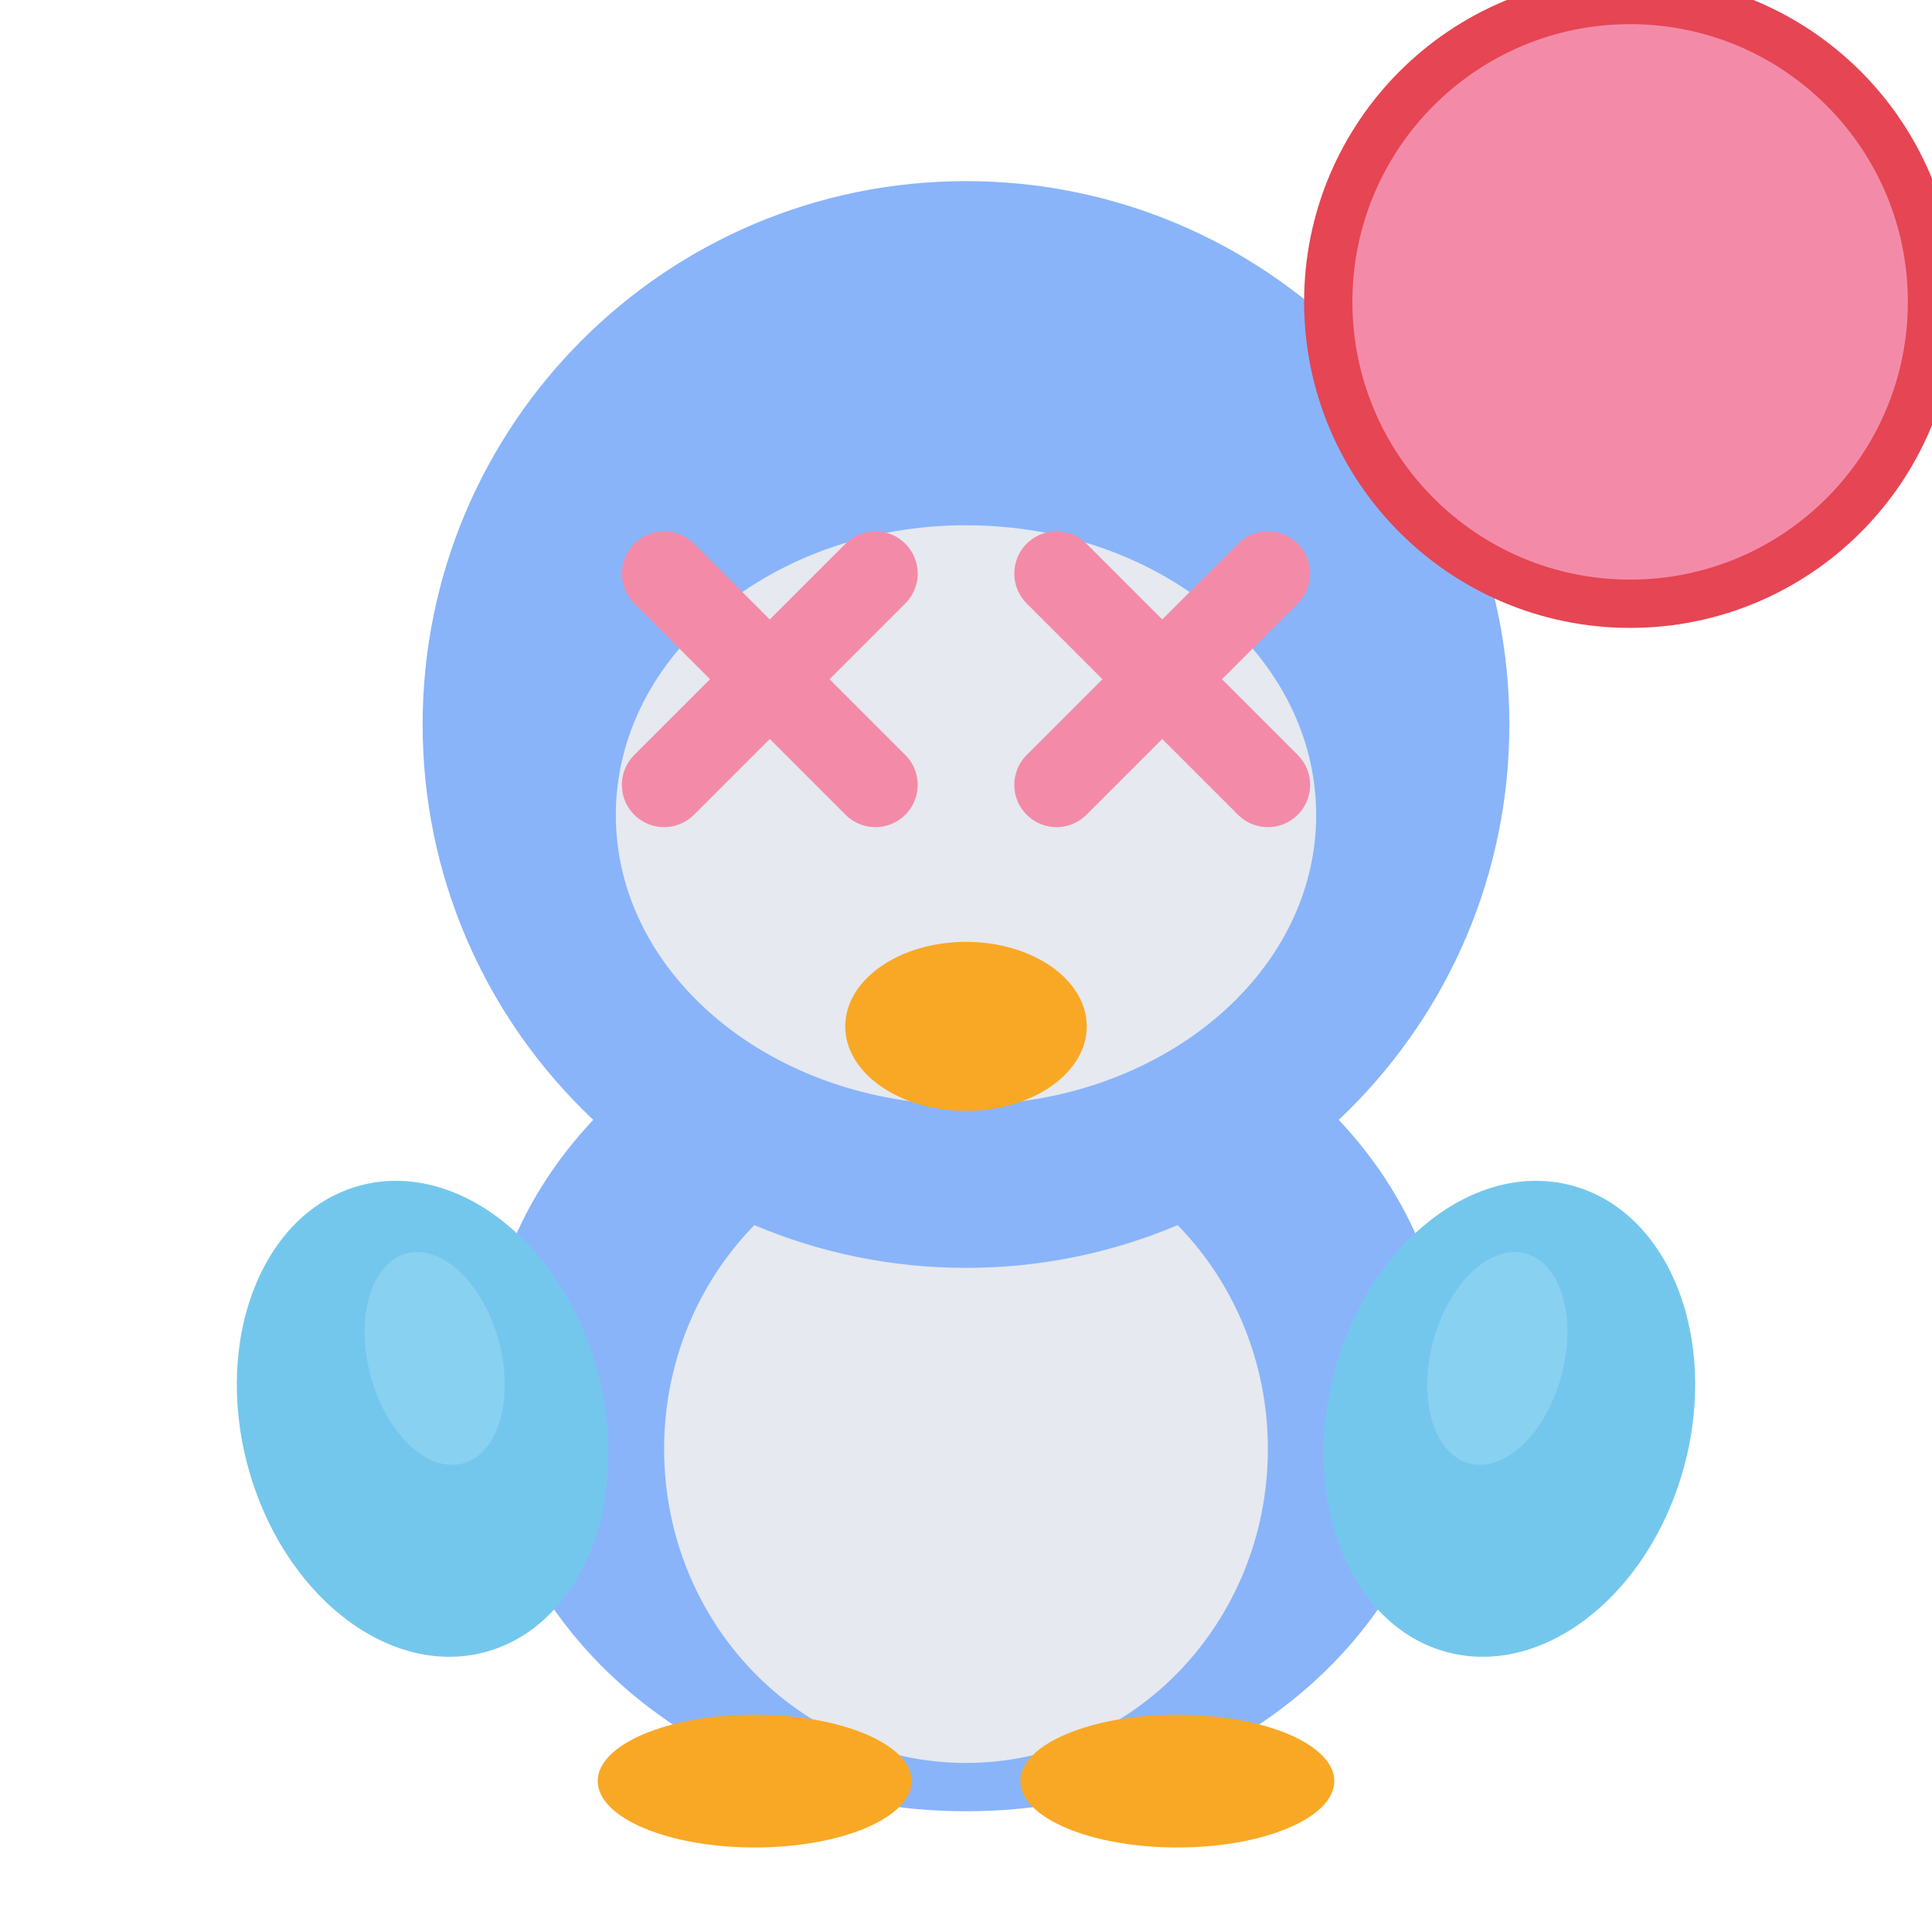
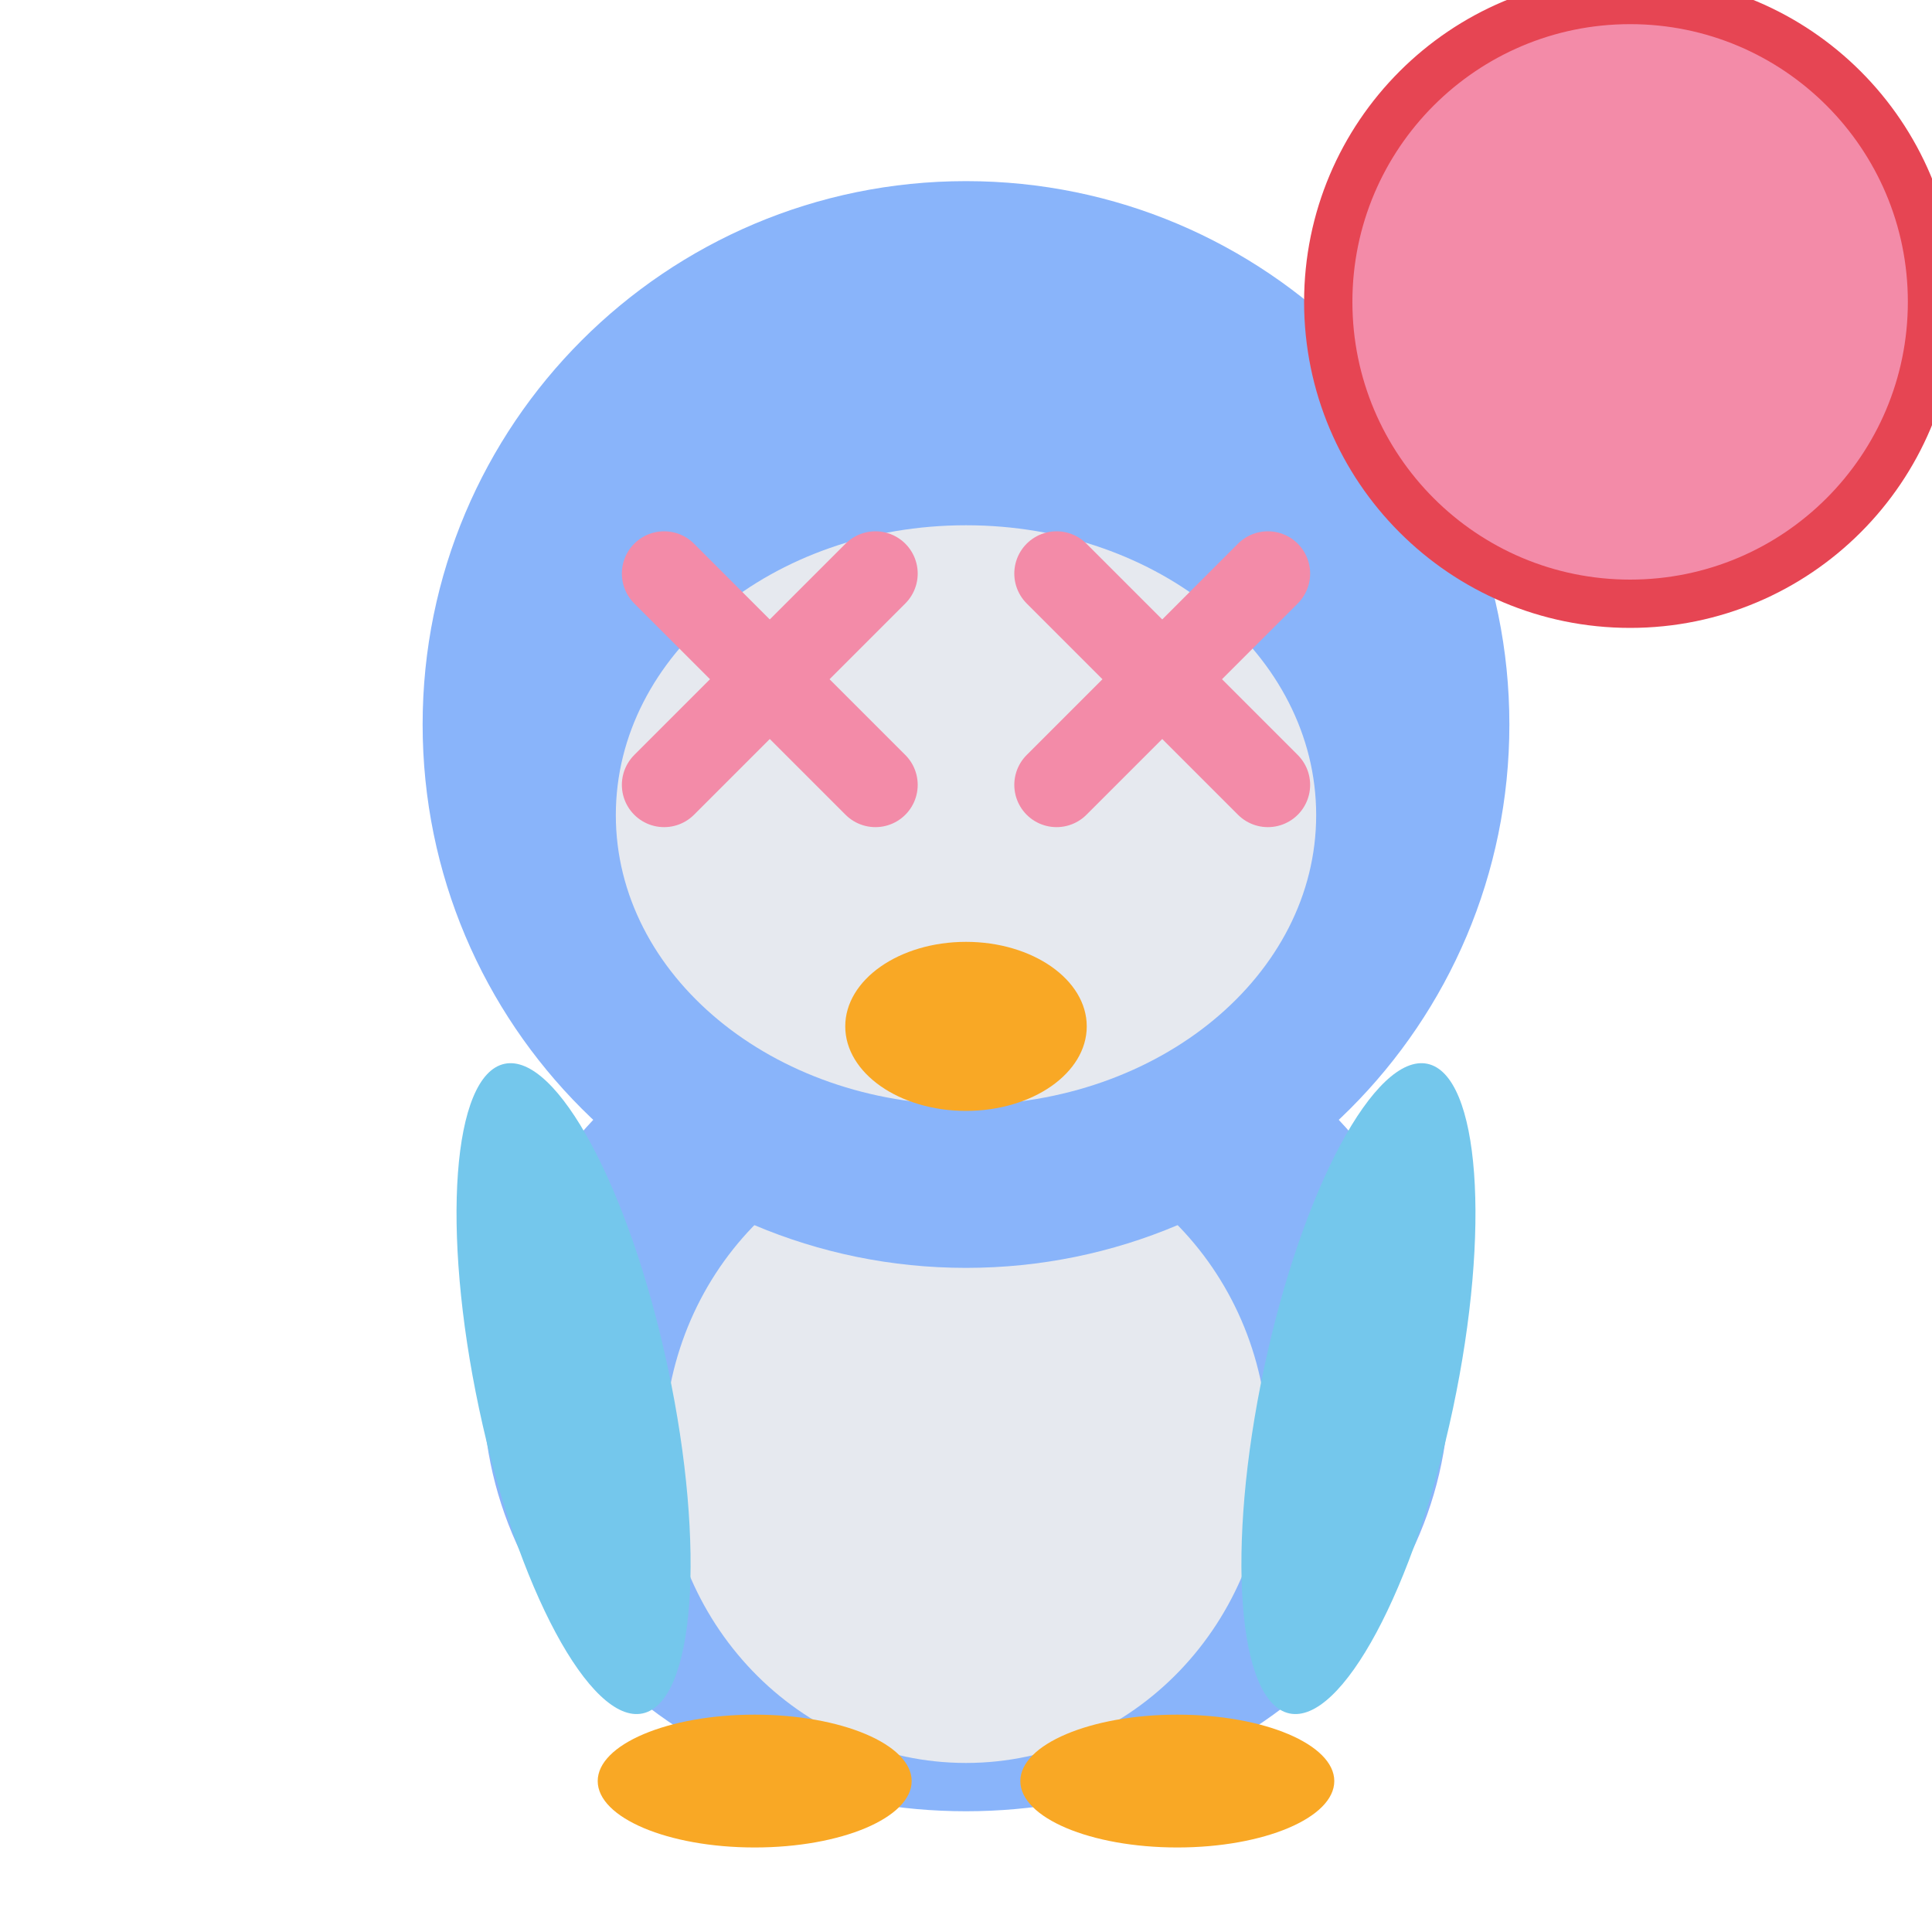
<svg xmlns="http://www.w3.org/2000/svg" viewBox="0 0 32 32">
  <ellipse cx="16" cy="23" rx="8" ry="7" fill="#89b4fa" />
  <ellipse cx="16" cy="24" rx="5" ry="5.2" fill="#e6e9ef" />
-   <ellipse cx="7" cy="23.5" rx="3" ry="4" fill="#74c7ec" transform="rotate(-15 7 23.5)" />
-   <ellipse cx="7.2" cy="22.5" rx="1.1" ry="1.8" fill="#99d8f5" opacity="0.55" transform="rotate(-15 7.2 22.5)" />
-   <ellipse cx="25" cy="23.5" rx="3" ry="4" fill="#74c7ec" transform="rotate(15 25 23.5)" />
-   <ellipse cx="24.8" cy="22.5" rx="1.1" ry="1.8" fill="#99d8f5" opacity="0.55" transform="rotate(15 24.8 22.5)" />
+   <ellipse cx="9.5" cy="23" rx="1.6" ry="5.5" fill="#74c7ec" transform="rotate(-12 9.5 23)" />
+   <ellipse cx="22.5" cy="23" rx="1.6" ry="5.5" fill="#74c7ec" transform="rotate(12 22.5 23)" />
  <circle cx="16" cy="12" r="9" fill="#89b4fa" />
  <ellipse cx="16" cy="13.5" rx="5.8" ry="4.8" fill="#e6e9ef" />
  <line x1="11" y1="9.5" x2="14.5" y2="13" stroke="#f38ba8" stroke-width="1.4" stroke-linecap="round" />
  <line x1="14.5" y1="9.5" x2="11" y2="13" stroke="#f38ba8" stroke-width="1.4" stroke-linecap="round" />
  <line x1="17.5" y1="9.5" x2="21" y2="13" stroke="#f38ba8" stroke-width="1.4" stroke-linecap="round" />
  <line x1="21" y1="9.5" x2="17.5" y2="13" stroke="#f38ba8" stroke-width="1.4" stroke-linecap="round" />
  <ellipse cx="16" cy="17" rx="2" ry="1.4" fill="#f9a825" />
  <ellipse cx="12.5" cy="29.5" rx="2.6" ry="1.1" fill="#f9a825" />
  <ellipse cx="19.5" cy="29.5" rx="2.6" ry="1.1" fill="#f9a825" />
  <circle cx="27" cy="5" r="5" fill="#f38ba8" stroke="#e64553" stroke-width="0.8" />
</svg>
